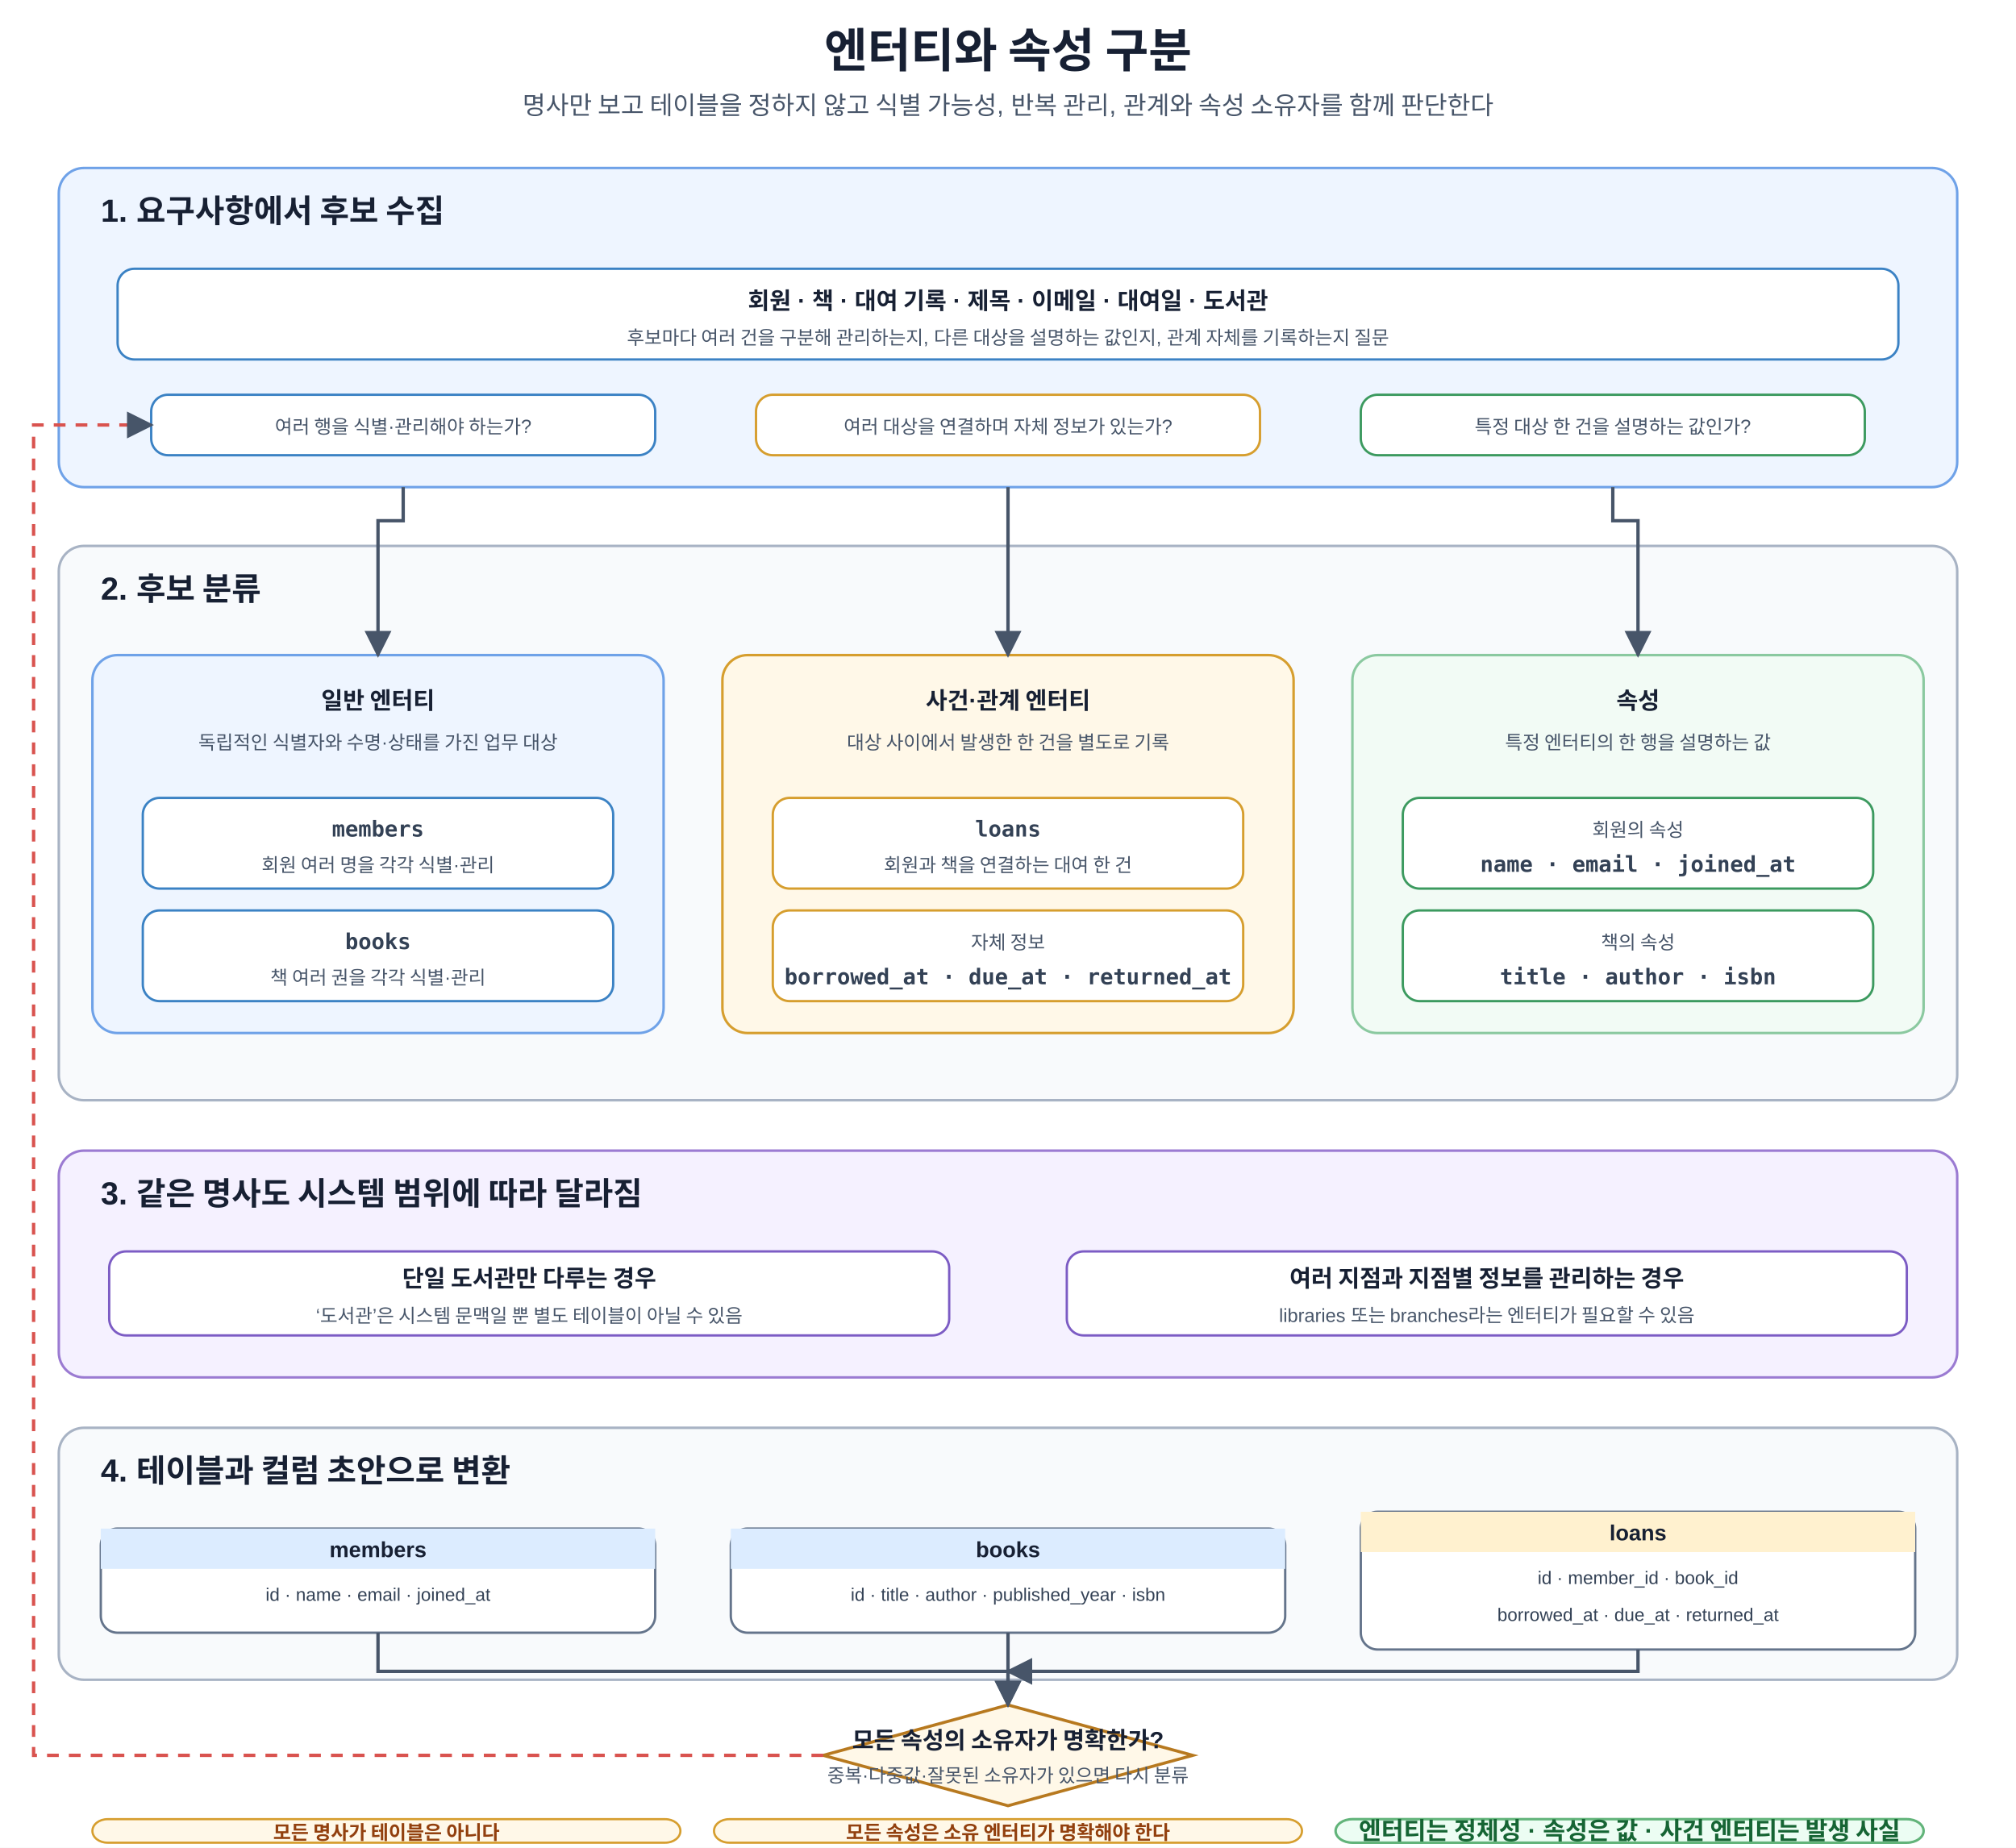
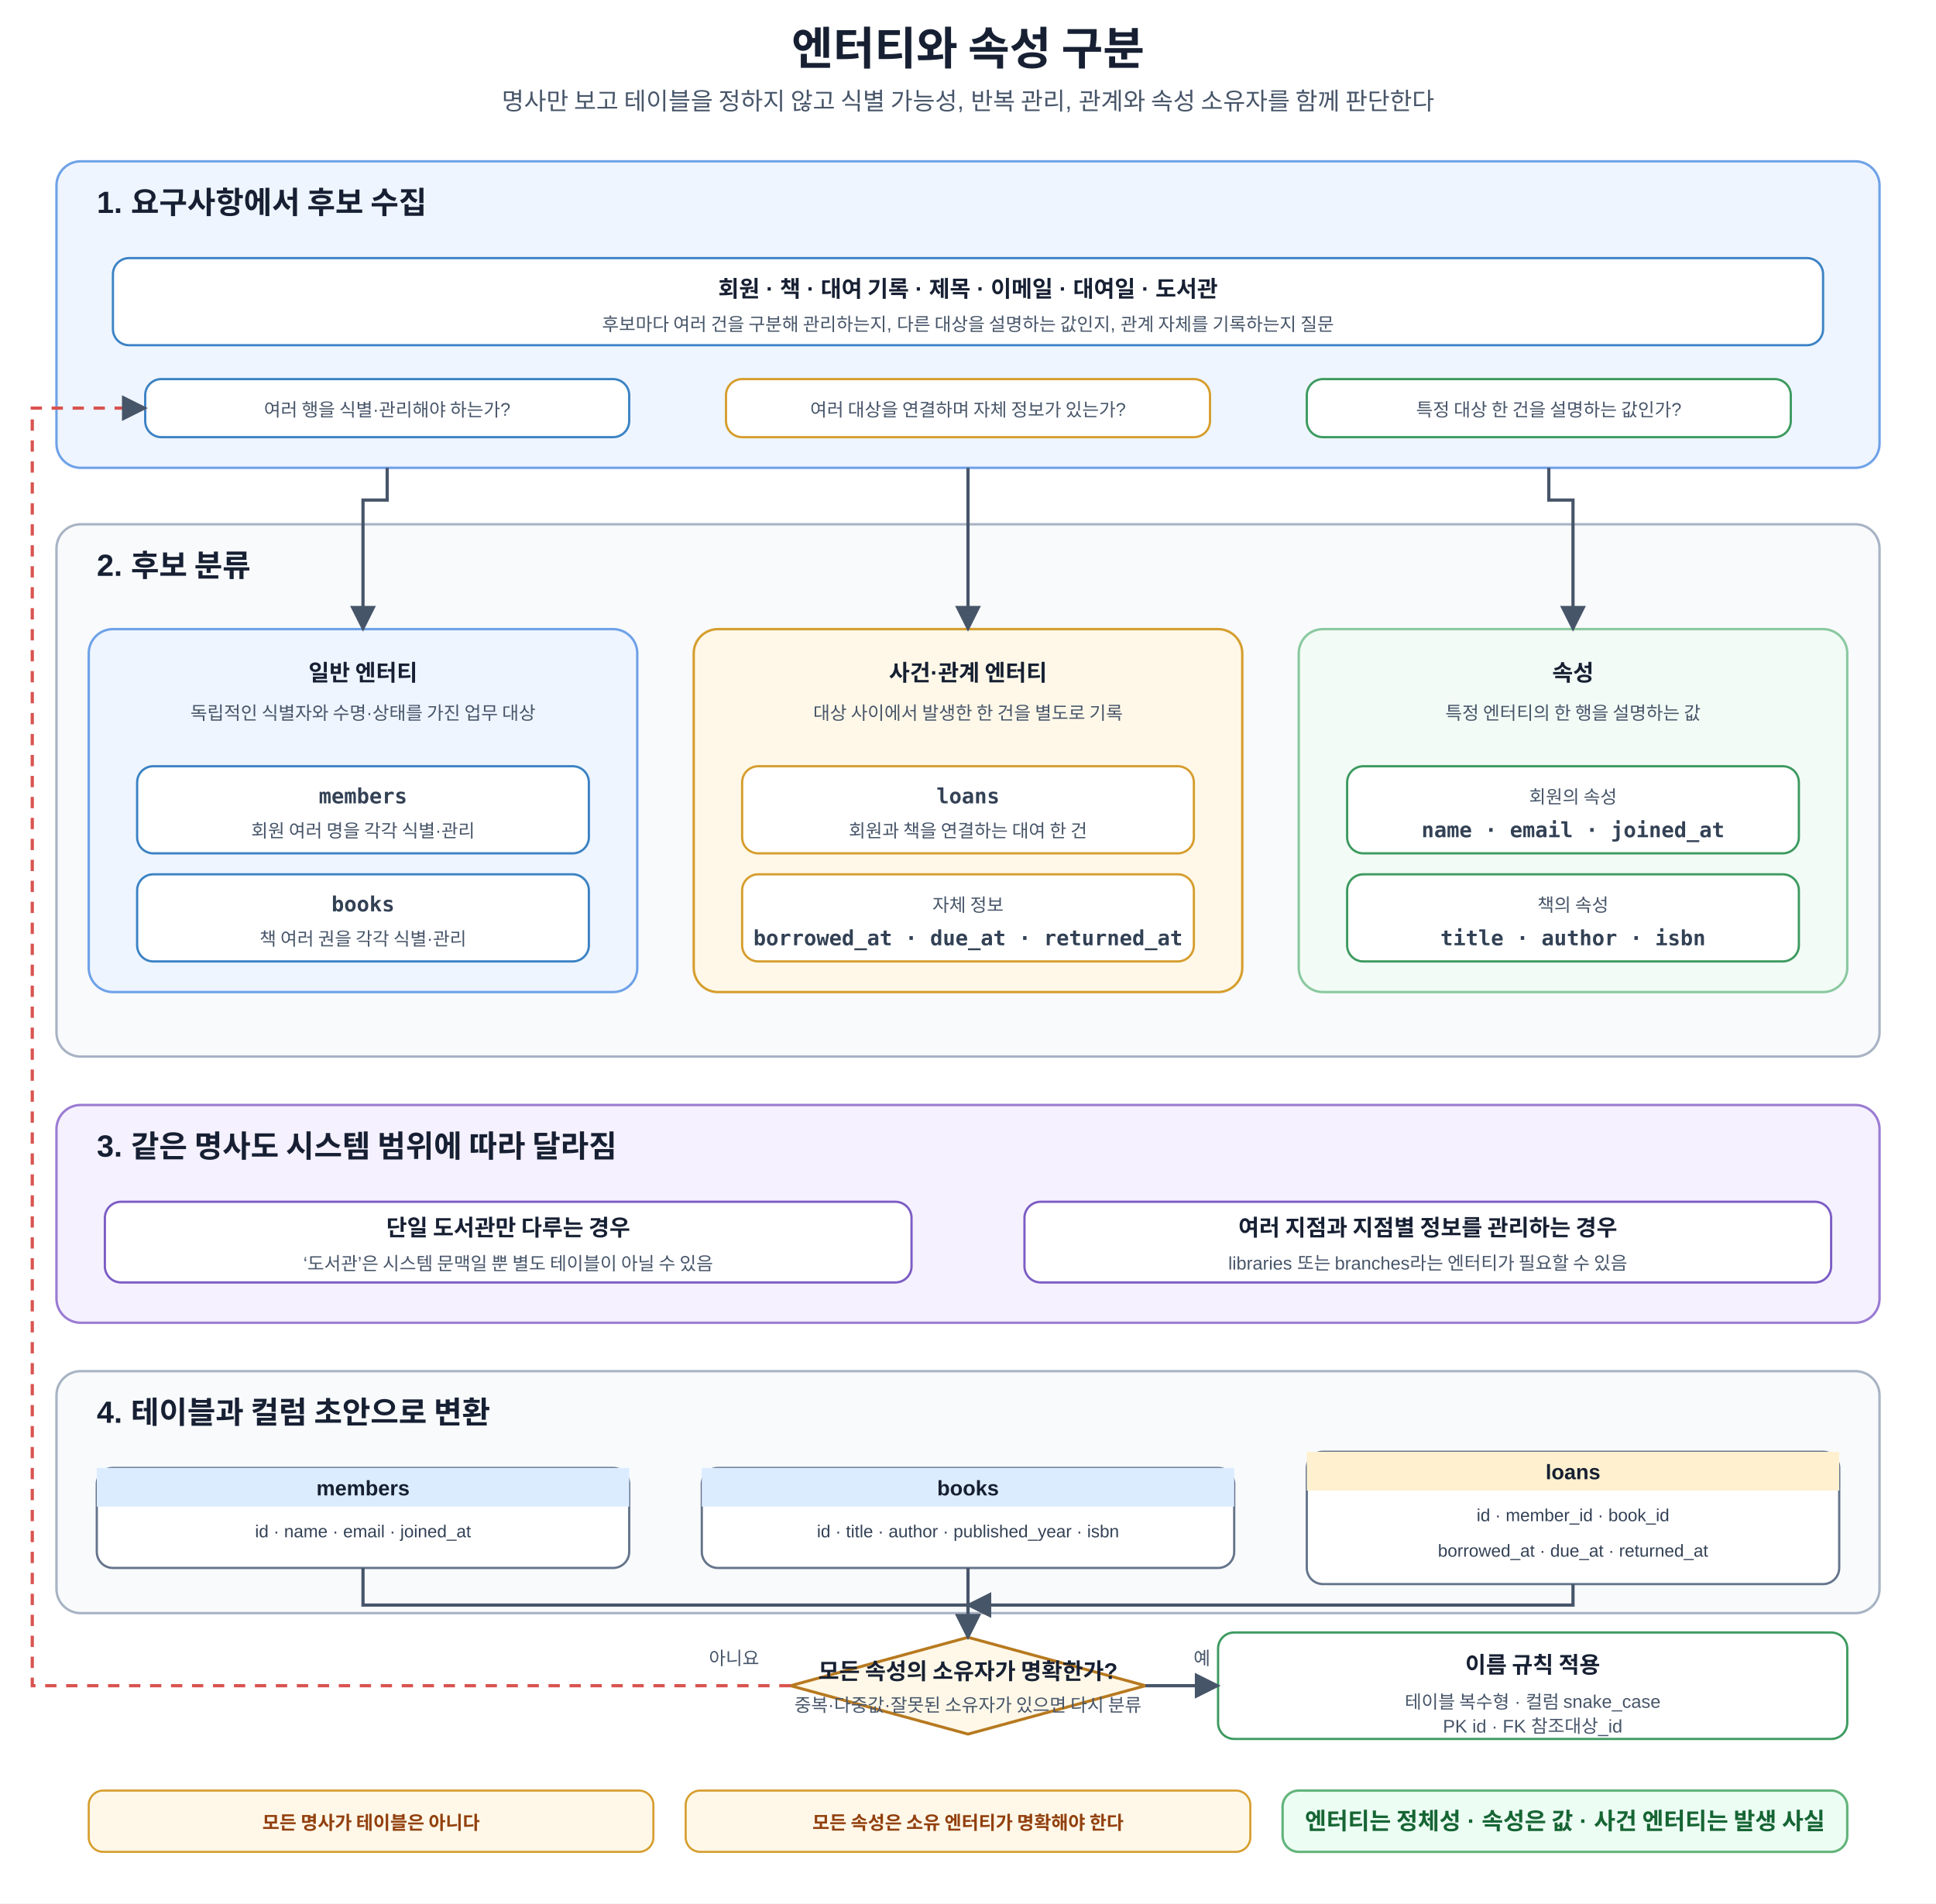
- <svg xmlns="http://www.w3.org/2000/svg" width="1200" height="1100" viewBox="0 0 1200 1100" role="img" aria-labelledby="title desc">
+ <svg xmlns="http://www.w3.org/2000/svg" width="1200" height="1180" viewBox="0 0 1200 1180" role="img" aria-labelledby="title desc">
  <defs>
    <marker id="a" viewBox="0 0 10 10" refX="9" refY="5" markerWidth="8" markerHeight="8" orient="auto">
      <path d="M0 0L10 5L0 10z" fill="#475569" />
    </marker>
-     <style>text{font-family:Malgun Gothic,Apple SD Gothic Neo,Noto Sans KR,Arial,sans-serif;fill:#172033}.t{font-size:28px;font-weight:700;text-anchor:middle}.s{font-size:15px;text-anchor:middle;fill:#475569}.panel{stroke-width:1.5;rx:15}.start{fill:#eef5ff;stroke:#6fa2e8}.classify{fill:#f8fafc;stroke:#a8b3c4}.entityP{fill:#eef5ff;stroke:#6fa2e8}.eventP{fill:#fff8e8;stroke:#d69e2e}.attrP{fill:#f2fbf5;stroke:#8bc9a0}.contextP{fill:#f5f1ff;stroke:#9b7bd2}.pt{font-size:19px;font-weight:700}.box{fill:#fff;stroke-width:1.4;rx:10}.blue{stroke:#3b82c4}.orange{stroke:#d69e2e}.green{stroke:#3c9a5f}.purple{stroke:#7c5cc4}.gray{stroke:#64748b}.red{stroke:#d9534f}.h{font-size:14px;font-weight:700;text-anchor:middle}.m{font-size:11.3px;text-anchor:middle;fill:#475569}.code{font-family:Consolas,D2Coding,monospace;font-size:13px;font-weight:700;text-anchor:middle;fill:#334155}.arr{stroke:#475569;stroke-width:2;fill:none;marker-end:url(#a)}.back{stroke:#d9534f;stroke-width:2;fill:none;stroke-dasharray:7 6;marker-end:url(#a)}.decision{fill:#fff8e8;stroke:#b7791f;stroke-width:1.8}.dt{font-size:14px;font-weight:700;text-anchor:middle}.table{fill:#fff;stroke:#64748b;stroke-width:1.4;rx:10}.theadB{fill:#dcecff}.theadO{fill:#fff1cf}.theadG{fill:#dcfce7}.th{font-size:13px;font-weight:700;text-anchor:middle}.td{font-size:10.8px;text-anchor:middle;fill:#334155}.note{fill:#fff8e8;stroke:#d69e2e;stroke-width:1.3;rx:9}.nt{font-size:11.5px;font-weight:700;text-anchor:middle;fill:#92400e}.core{fill:#ecfdf3;stroke:#62b47a;stroke-width:1.5;rx:10}.cv{font-size:14.5px;font-weight:700;text-anchor:middle;fill:#166534}</style>
+     <style>text{font-family:Malgun Gothic,Apple SD Gothic Neo,Noto Sans KR,Arial,sans-serif;fill:#172033}.t{font-size:28px;font-weight:700;text-anchor:middle}.s{font-size:15px;text-anchor:middle;fill:#475569}.panel{stroke-width:1.5;rx:15}.start{fill:#eef5ff;stroke:#6fa2e8}.classify{fill:#f8fafc;stroke:#a8b3c4}.entityP{fill:#eef5ff;stroke:#6fa2e8}.eventP{fill:#fff8e8;stroke:#d69e2e}.attrP{fill:#f2fbf5;stroke:#8bc9a0}.contextP{fill:#f5f1ff;stroke:#9b7bd2}.pt{font-size:19px;font-weight:700}.box{fill:#fff;stroke-width:1.4;rx:10}.blue{stroke:#3b82c4}.orange{stroke:#d69e2e}.green{stroke:#3c9a5f}.purple{stroke:#7c5cc4}.gray{stroke:#64748b}.red{stroke:#d9534f}.h{font-size:14px;font-weight:700;text-anchor:middle}.m{font-size:11.3px;text-anchor:middle;fill:#475569}.code{font-family:Consolas,D2Coding,monospace;font-size:13px;font-weight:700;text-anchor:middle;fill:#334155}.arr{stroke:#475569;stroke-width:2;fill:none;marker-end:url(#a)}.back{stroke:#d9534f;stroke-width:2;fill:none;stroke-dasharray:7 6;marker-end:url(#a)}.decision{fill:#fff8e8;stroke:#b7791f;stroke-width:1.8}.dt{font-size:14px;font-weight:700;text-anchor:middle}.table{fill:#fff;stroke:#64748b;stroke-width:1.4;rx:10}.theadB{fill:#dcecff}.theadO{fill:#fff1cf}.th{font-size:13px;font-weight:700;text-anchor:middle}.td{font-size:10.8px;text-anchor:middle;fill:#334155}.note{fill:#fff8e8;stroke:#d69e2e;stroke-width:1.3;rx:9}.nt{font-size:11.5px;font-weight:700;text-anchor:middle;fill:#92400e}.core{fill:#ecfdf3;stroke:#62b47a;stroke-width:1.5;rx:10}.cv{font-size:14.5px;font-weight:700;text-anchor:middle;fill:#166534}</style>
  </defs>
-   <rect width="1200" height="1100" fill="#fff" />
+   <rect width="1200" height="1180" fill="#fff" />
  <text x="600" y="40" class="t">엔터티와 속성 구분</text>
  <text x="600" y="68" class="s">명사만 보고 테이블을 정하지 않고 식별 가능성, 반복 관리, 관계와 속성 소유자를 함께 판단한다</text>
  <rect x="35" y="100" width="1130" height="190" class="panel start" />
  <text x="60" y="132" class="pt">1. 요구사항에서 후보 수집</text>
  <rect x="70" y="160" width="1060" height="54" class="box blue" />
  <text x="600" y="184" class="h">회원 · 책 · 대여 기록 · 제목 · 이메일 · 대여일 · 도서관</text>
  <text x="600" y="205" class="m">후보마다 여러 건을 구분해 관리하는지, 다른 대상을 설명하는 값인지, 관계 자체를 기록하는지 질문</text>
  <rect x="90" y="235" width="300" height="36" class="box blue" />
  <text x="240" y="258" class="m">여러 행을 식별·관리해야 하는가?</text>
  <rect x="450" y="235" width="300" height="36" class="box orange" />
  <text x="600" y="258" class="m">여러 대상을 연결하며 자체 정보가 있는가?</text>
  <rect x="810" y="235" width="300" height="36" class="box green" />
  <text x="960" y="258" class="m">특정 대상 한 건을 설명하는 값인가?</text>
  <rect x="35" y="325" width="1130" height="330" class="panel classify" />
  <text x="60" y="357" class="pt">2. 후보 분류</text>
  <rect x="55" y="390" width="340" height="225" class="panel entityP" />
  <text x="225" y="422" class="h">일반 엔터티</text>
  <text x="225" y="446" class="m">독립적인 식별자와 수명·상태를 가진 업무 대상</text>
  <rect x="85" y="475" width="280" height="54" class="box blue" />
  <text x="225" y="498" class="code">members</text>
  <text x="225" y="519" class="m">회원 여러 명을 각각 식별·관리</text>
  <rect x="85" y="542" width="280" height="54" class="box blue" />
  <text x="225" y="565" class="code">books</text>
  <text x="225" y="586" class="m">책 여러 권을 각각 식별·관리</text>
  <rect x="430" y="390" width="340" height="225" class="panel eventP" />
  <text x="600" y="422" class="h">사건·관계 엔터티</text>
  <text x="600" y="446" class="m">대상 사이에서 발생한 한 건을 별도로 기록</text>
  <rect x="460" y="475" width="280" height="54" class="box orange" />
  <text x="600" y="498" class="code">loans</text>
  <text x="600" y="519" class="m">회원과 책을 연결하는 대여 한 건</text>
  <rect x="460" y="542" width="280" height="54" class="box orange" />
  <text x="600" y="565" class="m">자체 정보</text>
  <text x="600" y="586" class="code">borrowed_at · due_at · returned_at</text>
  <rect x="805" y="390" width="340" height="225" class="panel attrP" />
  <text x="975" y="422" class="h">속성</text>
  <text x="975" y="446" class="m">특정 엔터티의 한 행을 설명하는 값</text>
  <rect x="835" y="475" width="280" height="54" class="box green" />
  <text x="975" y="498" class="m">회원의 속성</text>
  <text x="975" y="519" class="code">name · email · joined_at</text>
  <rect x="835" y="542" width="280" height="54" class="box green" />
  <text x="975" y="565" class="m">책의 속성</text>
  <text x="975" y="586" class="code">title · author · isbn</text>
  <path d="M240 290V310H225V390" class="arr" />
  <path d="M600 290V390" class="arr" />
  <path d="M960 290V310H975V390" class="arr" />
  <rect x="35" y="685" width="1130" height="135" class="panel contextP" />
  <text x="60" y="717" class="pt">3. 같은 명사도 시스템 범위에 따라 달라짐</text>
  <rect x="65" y="745" width="500" height="50" class="box purple" />
  <text x="315" y="766" class="h">단일 도서관만 다루는 경우</text>
  <text x="315" y="787" class="m">‘도서관’은 시스템 문맥일 뿐 별도 테이블이 아닐 수 있음</text>
  <rect x="635" y="745" width="500" height="50" class="box purple" />
  <text x="885" y="766" class="h">여러 지점과 지점별 정보를 관리하는 경우</text>
  <text x="885" y="787" class="m">libraries 또는 branches라는 엔터티가 필요할 수 있음</text>
  <rect x="35" y="850" width="1130" height="150" class="panel" fill="#f8fafc" stroke="#a8b3c4" />
  <text x="60" y="882" class="pt">4. 테이블과 컬럼 초안으로 변환</text>
  <rect x="60" y="910" width="330" height="62" class="table" />
  <rect x="60" y="910" width="330" height="24" class="theadB" />
  <text x="225" y="927" class="th">members</text>
  <text x="225" y="953" class="td">id · name · email · joined_at</text>
  <rect x="435" y="910" width="330" height="62" class="table" />
  <rect x="435" y="910" width="330" height="24" class="theadB" />
  <text x="600" y="927" class="th">books</text>
  <text x="600" y="953" class="td">id · title · author · published_year · isbn</text>
  <rect x="810" y="900" width="330" height="82" class="table" />
  <rect x="810" y="900" width="330" height="24" class="theadO" />
  <text x="975" y="917" class="th">loans</text>
  <text x="975" y="943" class="td">id · member_id · book_id</text>
  <text x="975" y="965" class="td">borrowed_at · due_at · returned_at</text>
  <polygon points="600,1015 710,1045 600,1075 490,1045" class="decision" />
  <text x="600" y="1041" class="dt">모든 속성의 소유자가 명확한가?</text>
  <text x="600" y="1061" class="m">중복·다중값·잘못된 소유자가 있으면 다시 분류</text>
+   <text x="455" y="1032" class="m">아니요</text>
+   <text x="745" y="1032" class="m">예</text>
  <path d="M225 972V995H600V1015" class="arr" />
  <path d="M600 972V1015" class="arr" />
  <path d="M975 982V995H600" class="arr" />
  <path d="M490 1045H20V253H90" class="back" />
-   <rect x="55" y="1083" width="350" height="14" class="note" />
-   <text x="230" y="1095" class="nt">모든 명사가 테이블은 아니다</text>
-   <rect x="425" y="1083" width="350" height="14" class="note" />
-   <text x="600" y="1095" class="nt">모든 속성은 소유 엔터티가 명확해야 한다</text>
-   <rect x="795" y="1083" width="350" height="14" class="core" />
-   <text x="970" y="1095" class="cv">엔터티는 정체성 · 속성은 값 · 사건 엔터티는 발생 사실</text>
+   <rect x="755" y="1012" width="390" height="66" class="box green" />
+   <text x="950" y="1037" class="h">이름 규칙 적용</text>
+   <text x="950" y="1059" class="m">테이블 복수형 · 컬럼 snake_case</text>
+   <text x="950" y="1074" class="m">PK id · FK 참조대상_id</text>
+   <path d="M710 1045H755" class="arr" />
+   <rect x="55" y="1110" width="350" height="38" class="note" />
+   <text x="230" y="1134" class="nt">모든 명사가 테이블은 아니다</text>
+   <rect x="425" y="1110" width="350" height="38" class="note" />
+   <text x="600" y="1134" class="nt">모든 속성은 소유 엔터티가 명확해야 한다</text>
+   <rect x="795" y="1110" width="350" height="38" class="core" />
+   <text x="970" y="1134" class="cv">엔터티는 정체성 · 속성은 값 · 사건 엔터티는 발생 사실</text>
</svg>
